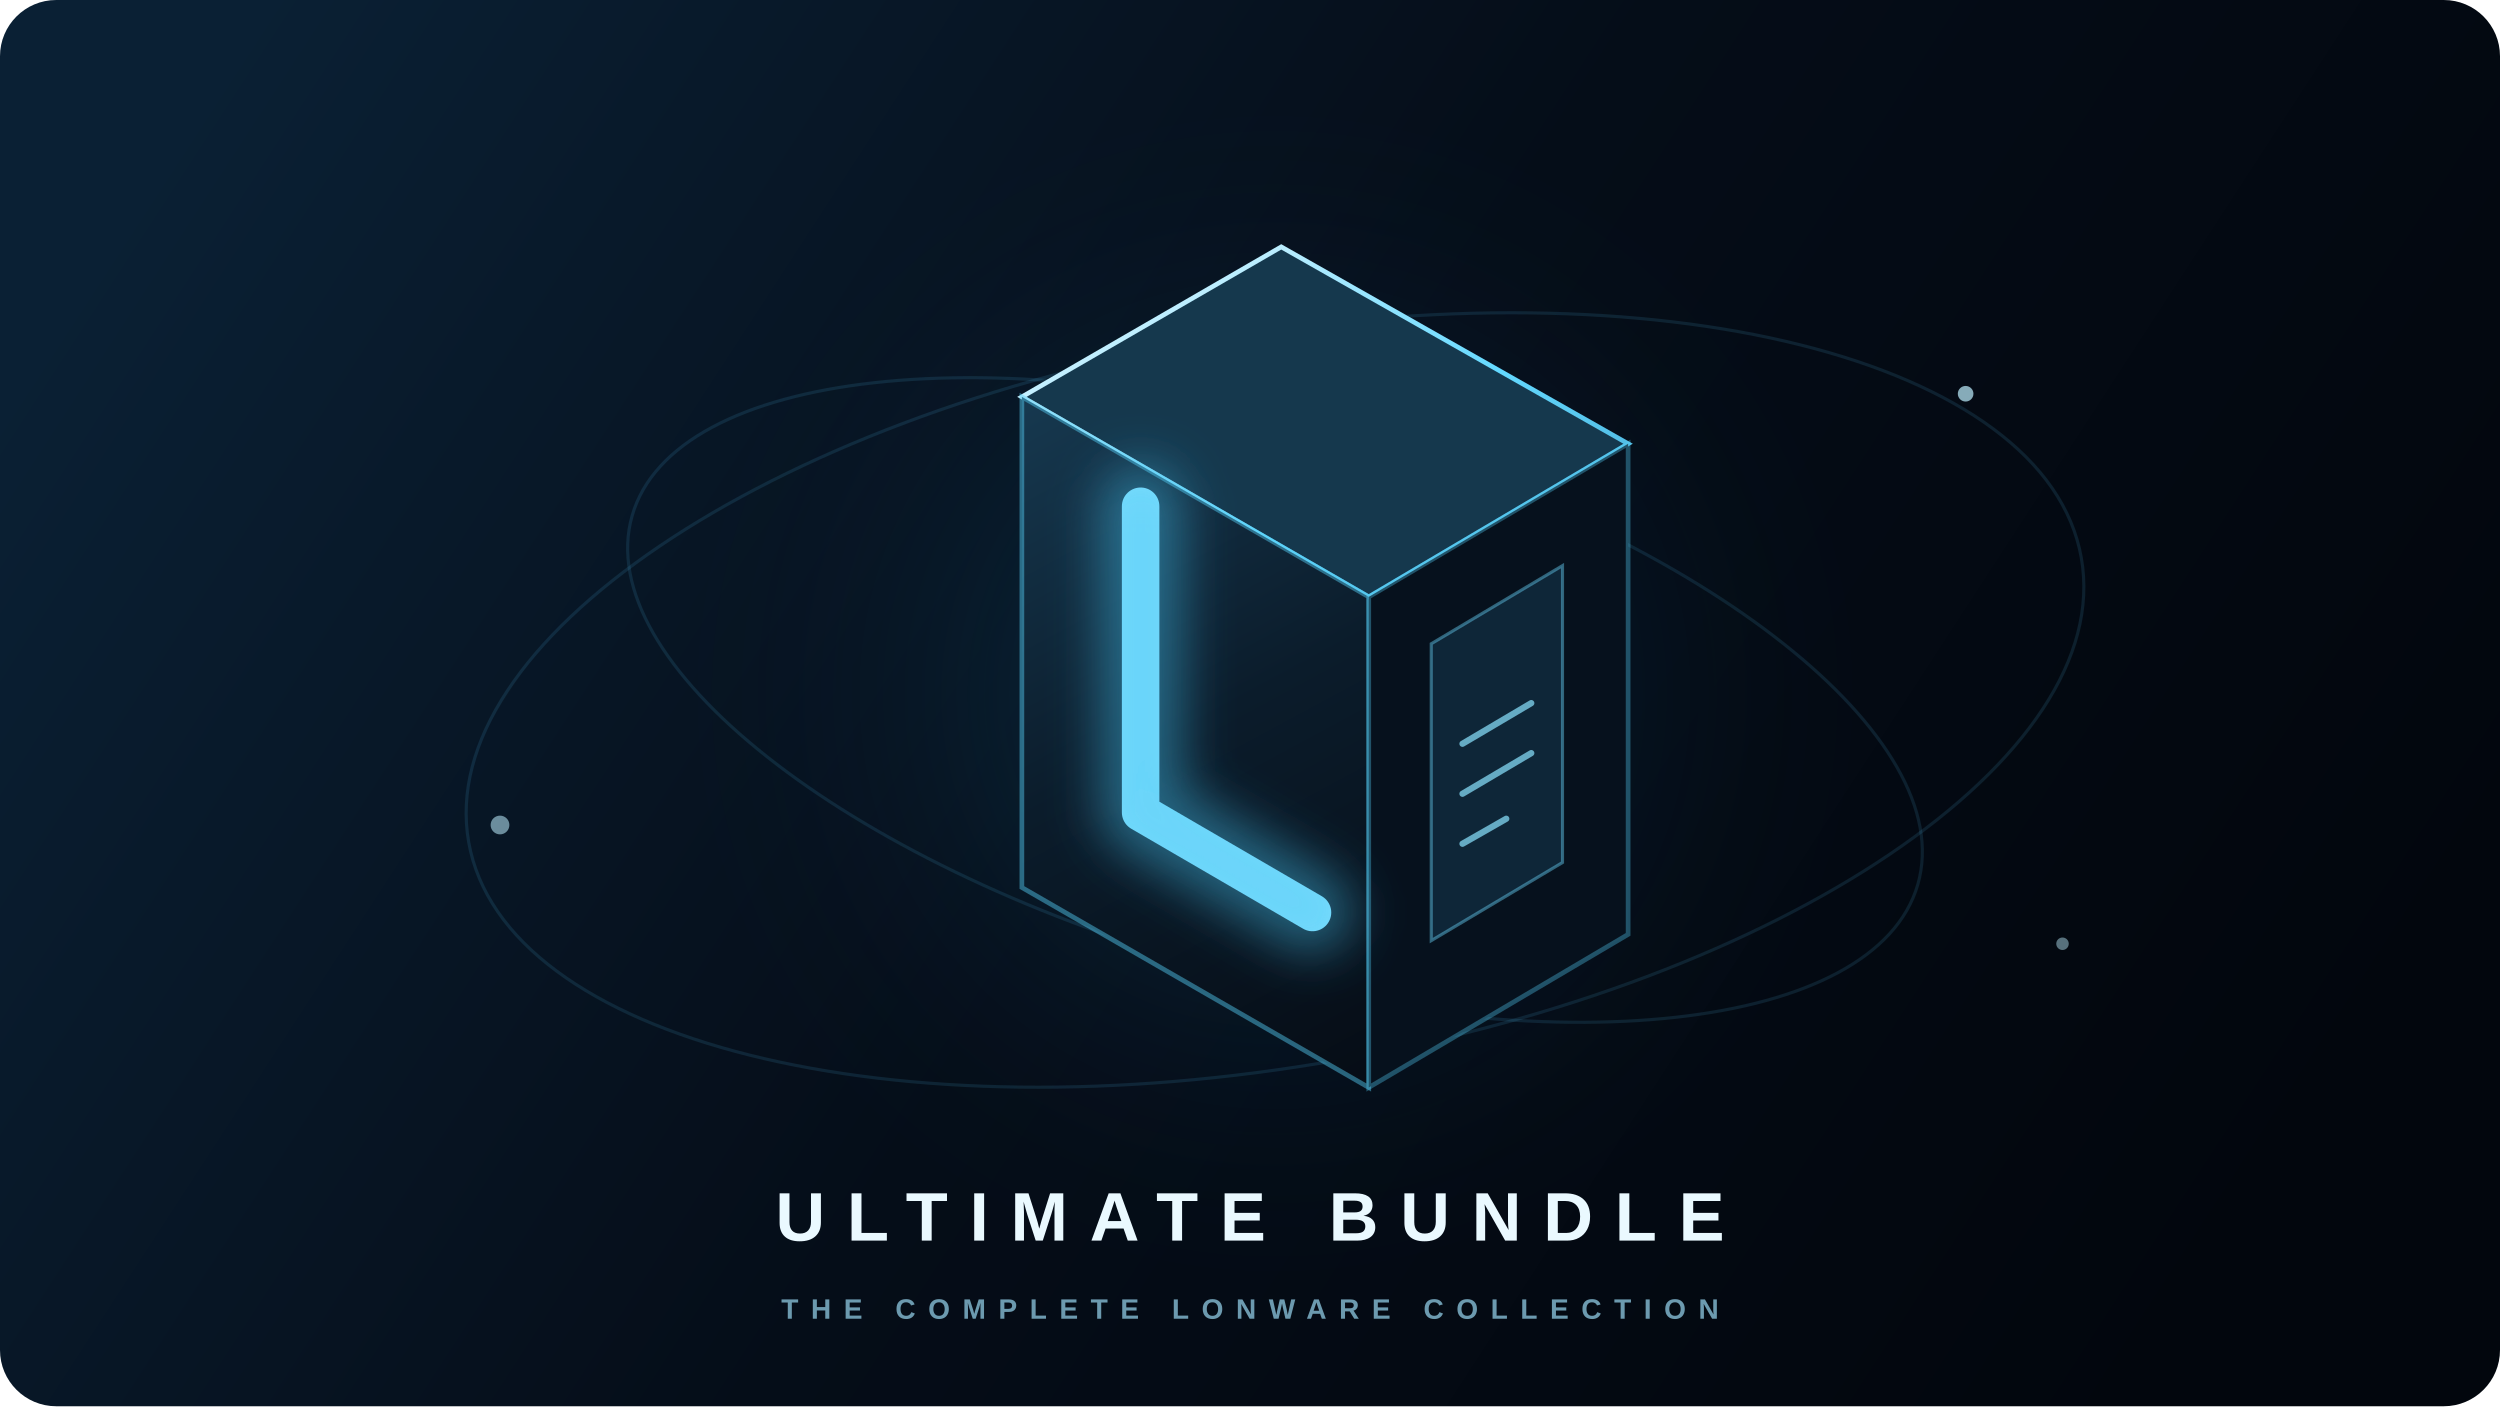
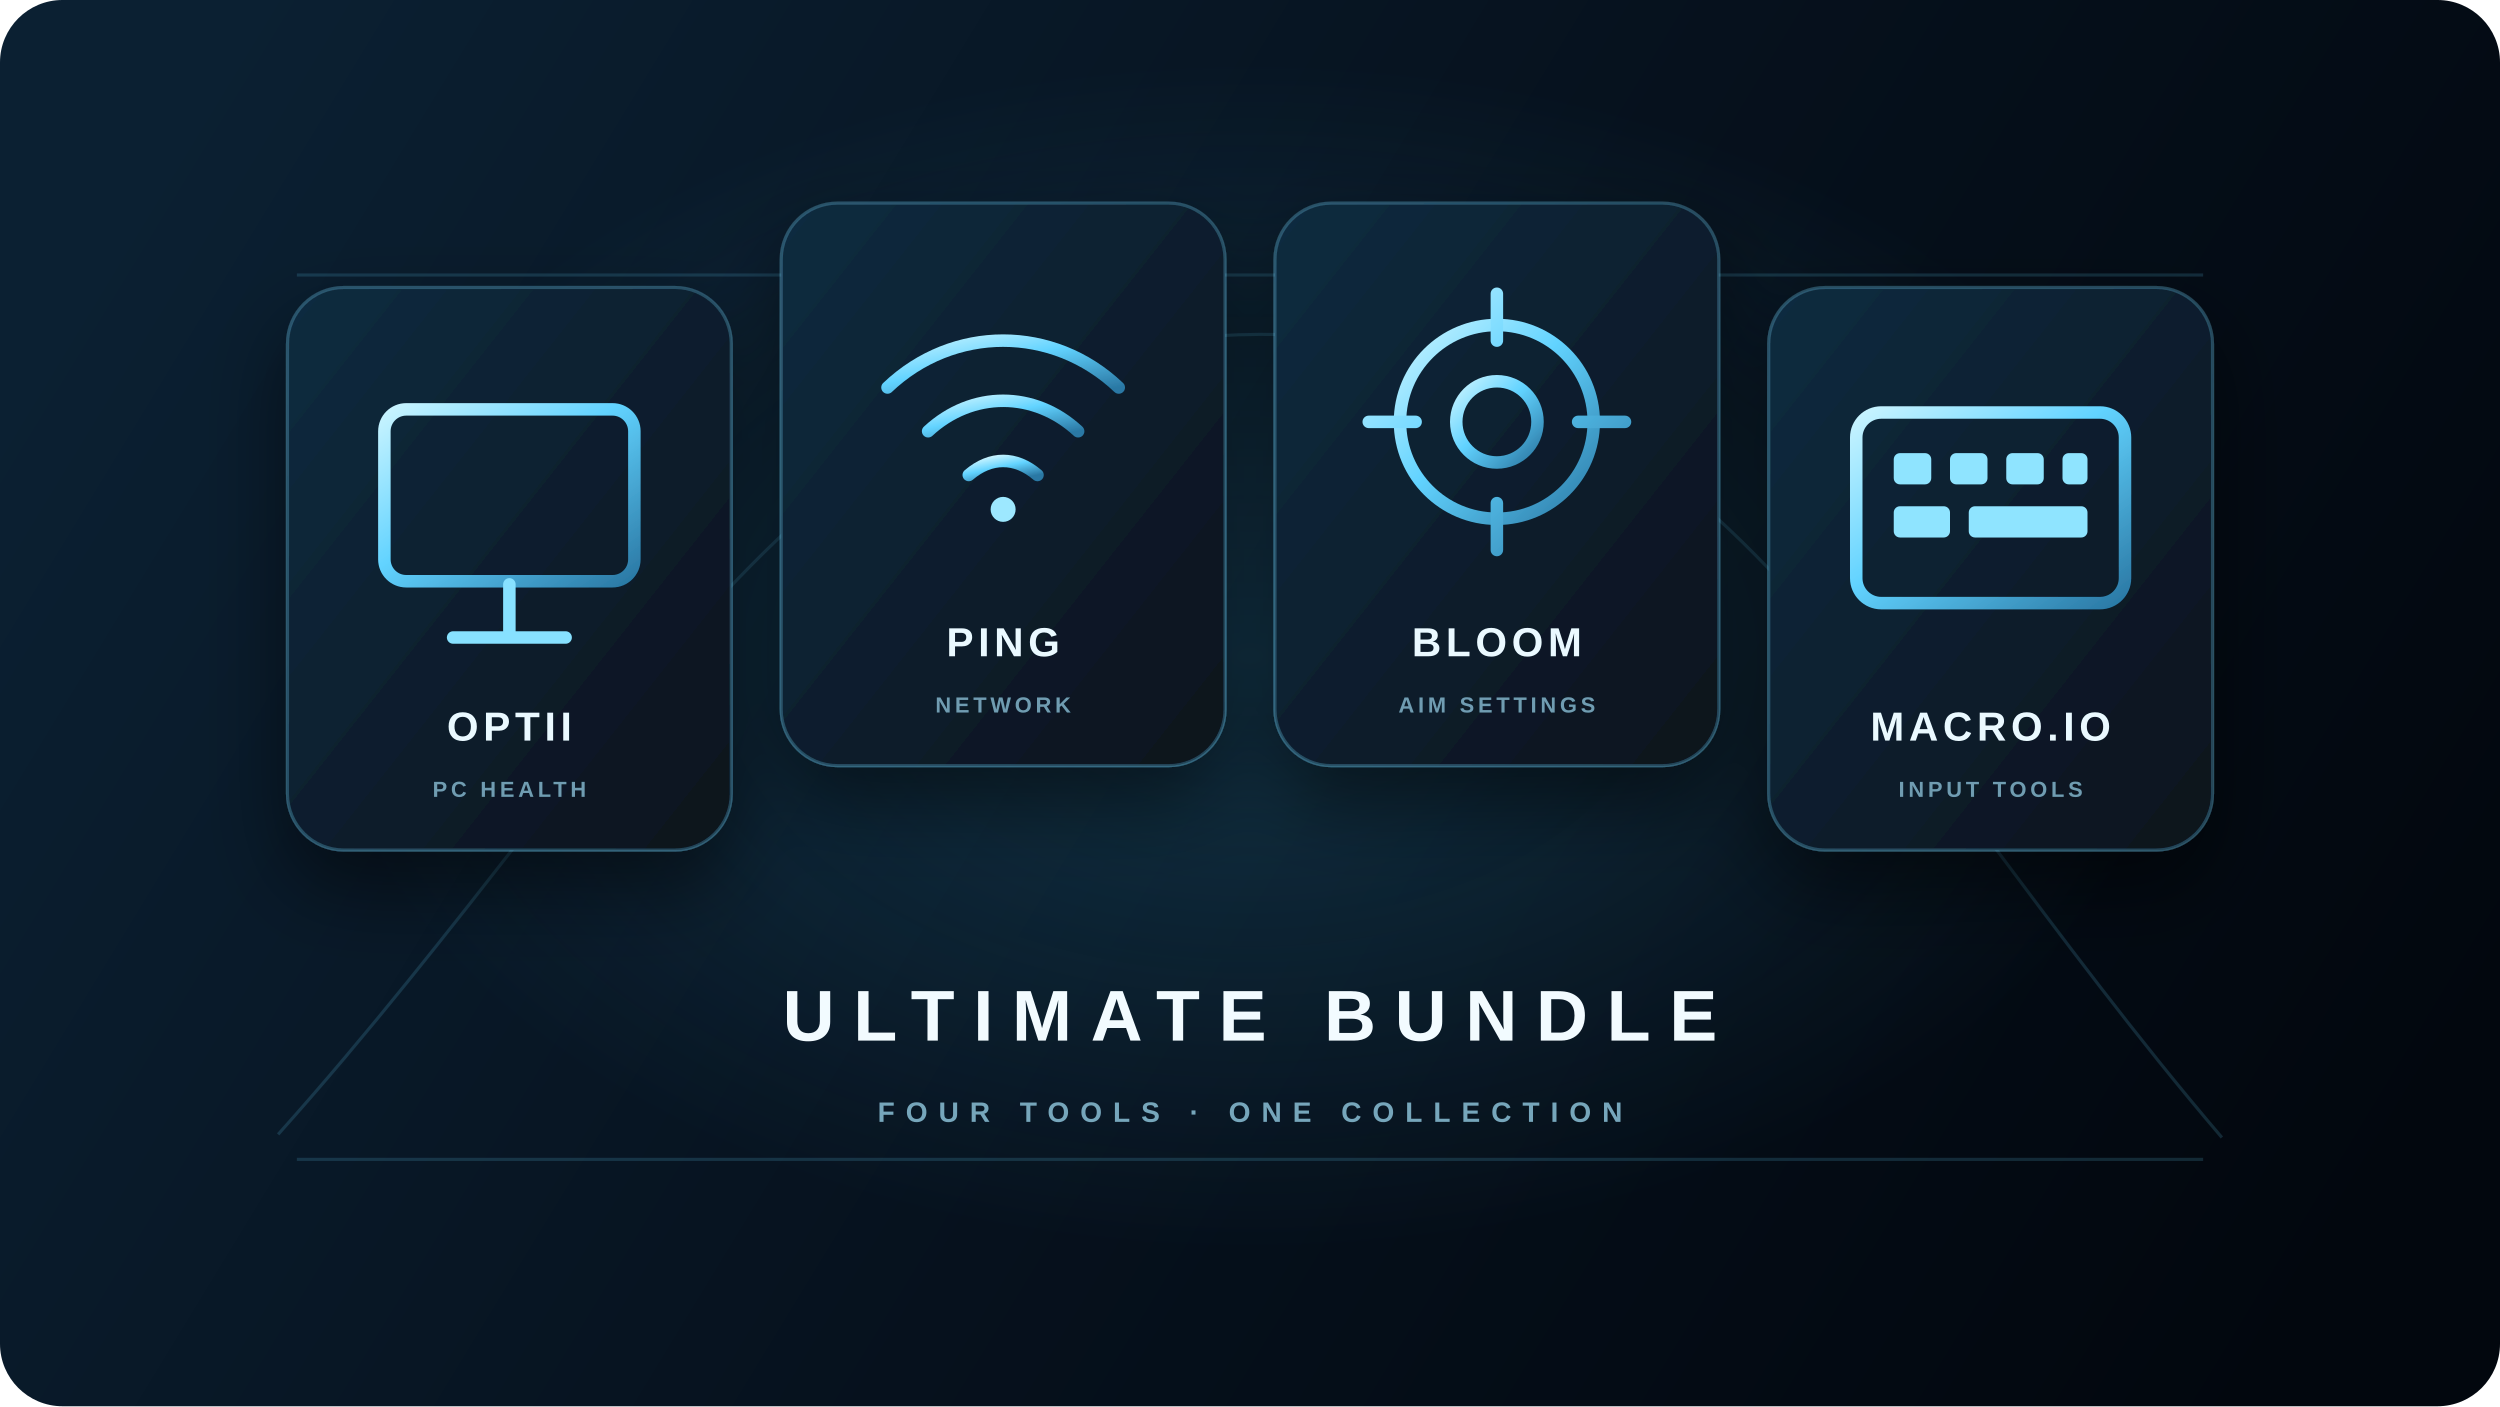
<svg xmlns="http://www.w3.org/2000/svg" viewBox="0 0 800 450" role="img" aria-labelledby="title desc">
  <defs>
-     <linearGradient id="bg" x1="70" y1="20" x2="700" y2="430" gradientUnits="userSpaceOnUse">
-       <stop stop-color="#0A2034" />
-       <stop offset=".5" stop-color="#050D18" />
-       <stop offset="1" stop-color="#02060D" />
+     <linearGradient id="bg" x1="65" y1="22" x2="735" y2="430" gradientUnits="userSpaceOnUse">
+       <stop stop-color="#0B2032" />
+       <stop offset=".52" stop-color="#06111D" />
+       <stop offset="1" stop-color="#02070E" />
    </linearGradient>
-     <linearGradient id="face" x1="350" y1="95" x2="485" y2="345" gradientUnits="userSpaceOnUse">
-       <stop stop-color="#183D55" />
-       <stop offset=".48" stop-color="#0B1C2B" />
-       <stop offset="1" stop-color="#050A12" />
+     <linearGradient id="tile" x1="0" y1="0" x2="1" y2="1">
+       <stop stop-color="#102C40" />
+       <stop offset="1" stop-color="#07111C" />
    </linearGradient>
-     <linearGradient id="edge" x1="319" y1="96" x2="488" y2="336" gradientUnits="userSpaceOnUse">
-       <stop stop-color="#E7F8FF" />
-       <stop offset=".38" stop-color="#63D9FF" />
-       <stop offset="1" stop-color="#1E6592" />
+     <linearGradient id="cyan" x1="0" y1="0" x2="1" y2="1">
+       <stop stop-color="#C9F4FF" />
+       <stop offset=".45" stop-color="#62D3FF" />
+       <stop offset="1" stop-color="#2A78A4" />
    </linearGradient>
    <radialGradient id="halo">
-       <stop stop-color="#38BDEF" stop-opacity=".22" />
-       <stop offset=".55" stop-color="#1473A4" stop-opacity=".07" />
-       <stop offset="1" stop-color="#06101D" stop-opacity="0" />
+       <stop stop-color="#47C8FA" stop-opacity=".18" />
+       <stop offset="1" stop-color="#47C8FA" stop-opacity="0" />
    </radialGradient>
-     <filter id="glow" x="-80%" y="-80%" width="260%" height="260%">
-       <feGaussianBlur stdDeviation="8" />
+     <filter id="shadow" x="-30%" y="-30%" width="160%" height="170%">
+       <feDropShadow dx="0" dy="12" stdDeviation="13" flood-color="#000" flood-opacity=".5" />
    </filter>
  </defs>
-   <rect width="800" height="450" rx="18" fill="url(#bg)" />
-   <circle cx="408" cy="222" r="196" fill="url(#halo)" />
-   <g fill="none" stroke="#57CFFF" stroke-opacity=".12">
-     <ellipse cx="408" cy="224" rx="262" ry="117" transform="rotate(-10 408 224)" />
-     <ellipse cx="408" cy="224" rx="214" ry="88" transform="rotate(16 408 224)" />
+   <rect width="800" height="450" rx="20" fill="url(#bg)" />
+   <ellipse cx="400" cy="210" rx="300" ry="190" fill="url(#halo)" />
+   <g opacity=".16" fill="none" stroke="#68D6FF">
+     <path d="M89 363C208 230 257 108 403 107s197 127 308 257" />
+     <path d="M95 88h610M95 371h610" />
  </g>
-   <g fill="#BDEFFF">
-     <circle cx="160" cy="264" r="3" opacity=".55" />
-     <circle cx="629" cy="126" r="2.5" opacity=".7" />
-     <circle cx="660" cy="302" r="2" opacity=".45" />
+   <g filter="url(#shadow)">
+     <g transform="translate(92 92)">
+       <rect width="142" height="180" rx="18" fill="url(#tile)" stroke="#77D9FF" stroke-opacity=".26" />
+       <rect x="31" y="39" width="80" height="55" rx="7" fill="none" stroke="url(#cyan)" stroke-width="4" />
+       <path d="M53 112h36M71 95v17" stroke="#87E1FF" stroke-width="4" stroke-linecap="round" />
+       <text x="71" y="145" text-anchor="middle" fill="#EAF9FF" font-family="Montserrat,Arial,sans-serif" font-size="13" font-weight="700" letter-spacing="1.5">OPTII</text>
+       <text x="71" y="163" text-anchor="middle" fill="#6F9CB1" font-family="Montserrat,Arial,sans-serif" font-size="7" font-weight="600" letter-spacing="1.2">PC HEALTH</text>
+     </g>
+     <g transform="translate(250 65)">
+       <rect width="142" height="180" rx="18" fill="url(#tile)" stroke="#77D9FF" stroke-opacity=".26" />
+       <g fill="none" stroke="url(#cyan)" stroke-width="4" stroke-linecap="round">
+         <path d="M34 59c21-20 53-20 74 0" />
+         <path d="M47 73c14-13 34-13 48 0" />
+         <path d="M60 87c7-6 15-6 22 0" />
+       </g>
+       <circle cx="71" cy="98" r="4" fill="#9DE8FF" />
+       <text x="71" y="145" text-anchor="middle" fill="#EAF9FF" font-family="Montserrat,Arial,sans-serif" font-size="13" font-weight="700" letter-spacing="1.5">PING</text>
+       <text x="71" y="163" text-anchor="middle" fill="#6F9CB1" font-family="Montserrat,Arial,sans-serif" font-size="7" font-weight="600" letter-spacing="1.2">NETWORK</text>
+     </g>
+     <g transform="translate(408 65)">
+       <rect width="142" height="180" rx="18" fill="url(#tile)" stroke="#77D9FF" stroke-opacity=".26" />
+       <g fill="none" stroke="url(#cyan)" stroke-width="4" stroke-linecap="round">
+         <circle cx="71" cy="70" r="31" />
+         <circle cx="71" cy="70" r="13" />
+         <path d="M71 29v15M71 96v15M30 70h15M97 70h15" />
+       </g>
+       <text x="71" y="145" text-anchor="middle" fill="#EAF9FF" font-family="Montserrat,Arial,sans-serif" font-size="13" font-weight="700" letter-spacing="1.5">BLOOM</text>
+       <text x="71" y="163" text-anchor="middle" fill="#6F9CB1" font-family="Montserrat,Arial,sans-serif" font-size="7" font-weight="600" letter-spacing="1.2">AIM SETTINGS</text>
+     </g>
+     <g transform="translate(566 92)">
+       <rect width="142" height="180" rx="18" fill="url(#tile)" stroke="#77D9FF" stroke-opacity=".26" />
+       <rect x="28" y="40" width="86" height="61" rx="8" fill="none" stroke="url(#cyan)" stroke-width="4" />
+       <g fill="#8FE4FF">
+         <rect x="40" y="53" width="12" height="10" rx="2" />
+         <rect x="58" y="53" width="12" height="10" rx="2" />
+         <rect x="76" y="53" width="12" height="10" rx="2" />
+         <rect x="94" y="53" width="8" height="10" rx="2" />
+         <rect x="40" y="70" width="18" height="10" rx="2" />
+         <rect x="64" y="70" width="38" height="10" rx="2" />
+       </g>
+       <text x="71" y="145" text-anchor="middle" fill="#EAF9FF" font-family="Montserrat,Arial,sans-serif" font-size="13" font-weight="700" letter-spacing="1.5">MACRO.IO</text>
+       <text x="71" y="163" text-anchor="middle" fill="#6F9CB1" font-family="Montserrat,Arial,sans-serif" font-size="7" font-weight="600" letter-spacing="1.2">INPUT TOOLS</text>
+     </g>
  </g>
-   <path d="M327 127 410 79l111 63-83 49-111-64Z" fill="#15384D" stroke="url(#edge)" stroke-width="1.5" />
-   <path d="m327 127 111 64v157l-111-64V127Z" fill="url(#face)" stroke="#55CEF7" stroke-opacity=".45" stroke-width="1.5" />
-   <path d="m438 191 83-49v157l-83 49V191Z" fill="#06111D" stroke="#55CEF7" stroke-opacity=".35" stroke-width="1.5" />
-   <path d="M365 162v98l55 32" fill="none" stroke="#84E1FF" stroke-width="12" stroke-linecap="round" stroke-linejoin="round" />
-   <path d="M365 162v98l55 32" fill="none" stroke="#49C7F3" stroke-opacity=".45" stroke-width="26" stroke-linecap="round" stroke-linejoin="round" filter="url(#glow)" />
-   <path d="m458 206 42-25v95l-42 25v-95Z" fill="#0E2638" stroke="#6DDAFF" stroke-opacity=".42" />
-   <path d="m468 238 22-13M468 254l22-13M468 270l14-8" stroke="#8BE4FF" stroke-opacity=".7" stroke-width="2" stroke-linecap="round" />
  <g font-family="Montserrat,Arial,sans-serif" text-anchor="middle">
-     <text x="400" y="397" fill="#EAF9FF" font-size="22" font-weight="600" letter-spacing="7">ULTIMATE BUNDLE</text>
-     <text x="400" y="422" fill="#6C9AAF" font-size="9" font-weight="600" letter-spacing="4">THE COMPLETE LONWARE COLLECTION</text>
+     <text x="400" y="333" fill="#F2FBFF" font-size="23" font-weight="700" letter-spacing="6">ULTIMATE BUNDLE</text>
+     <text x="400" y="359" fill="#76A6BB" font-size="9" font-weight="600" letter-spacing="3.5">FOUR TOOLS · ONE COLLECTION</text>
  </g>
</svg>
